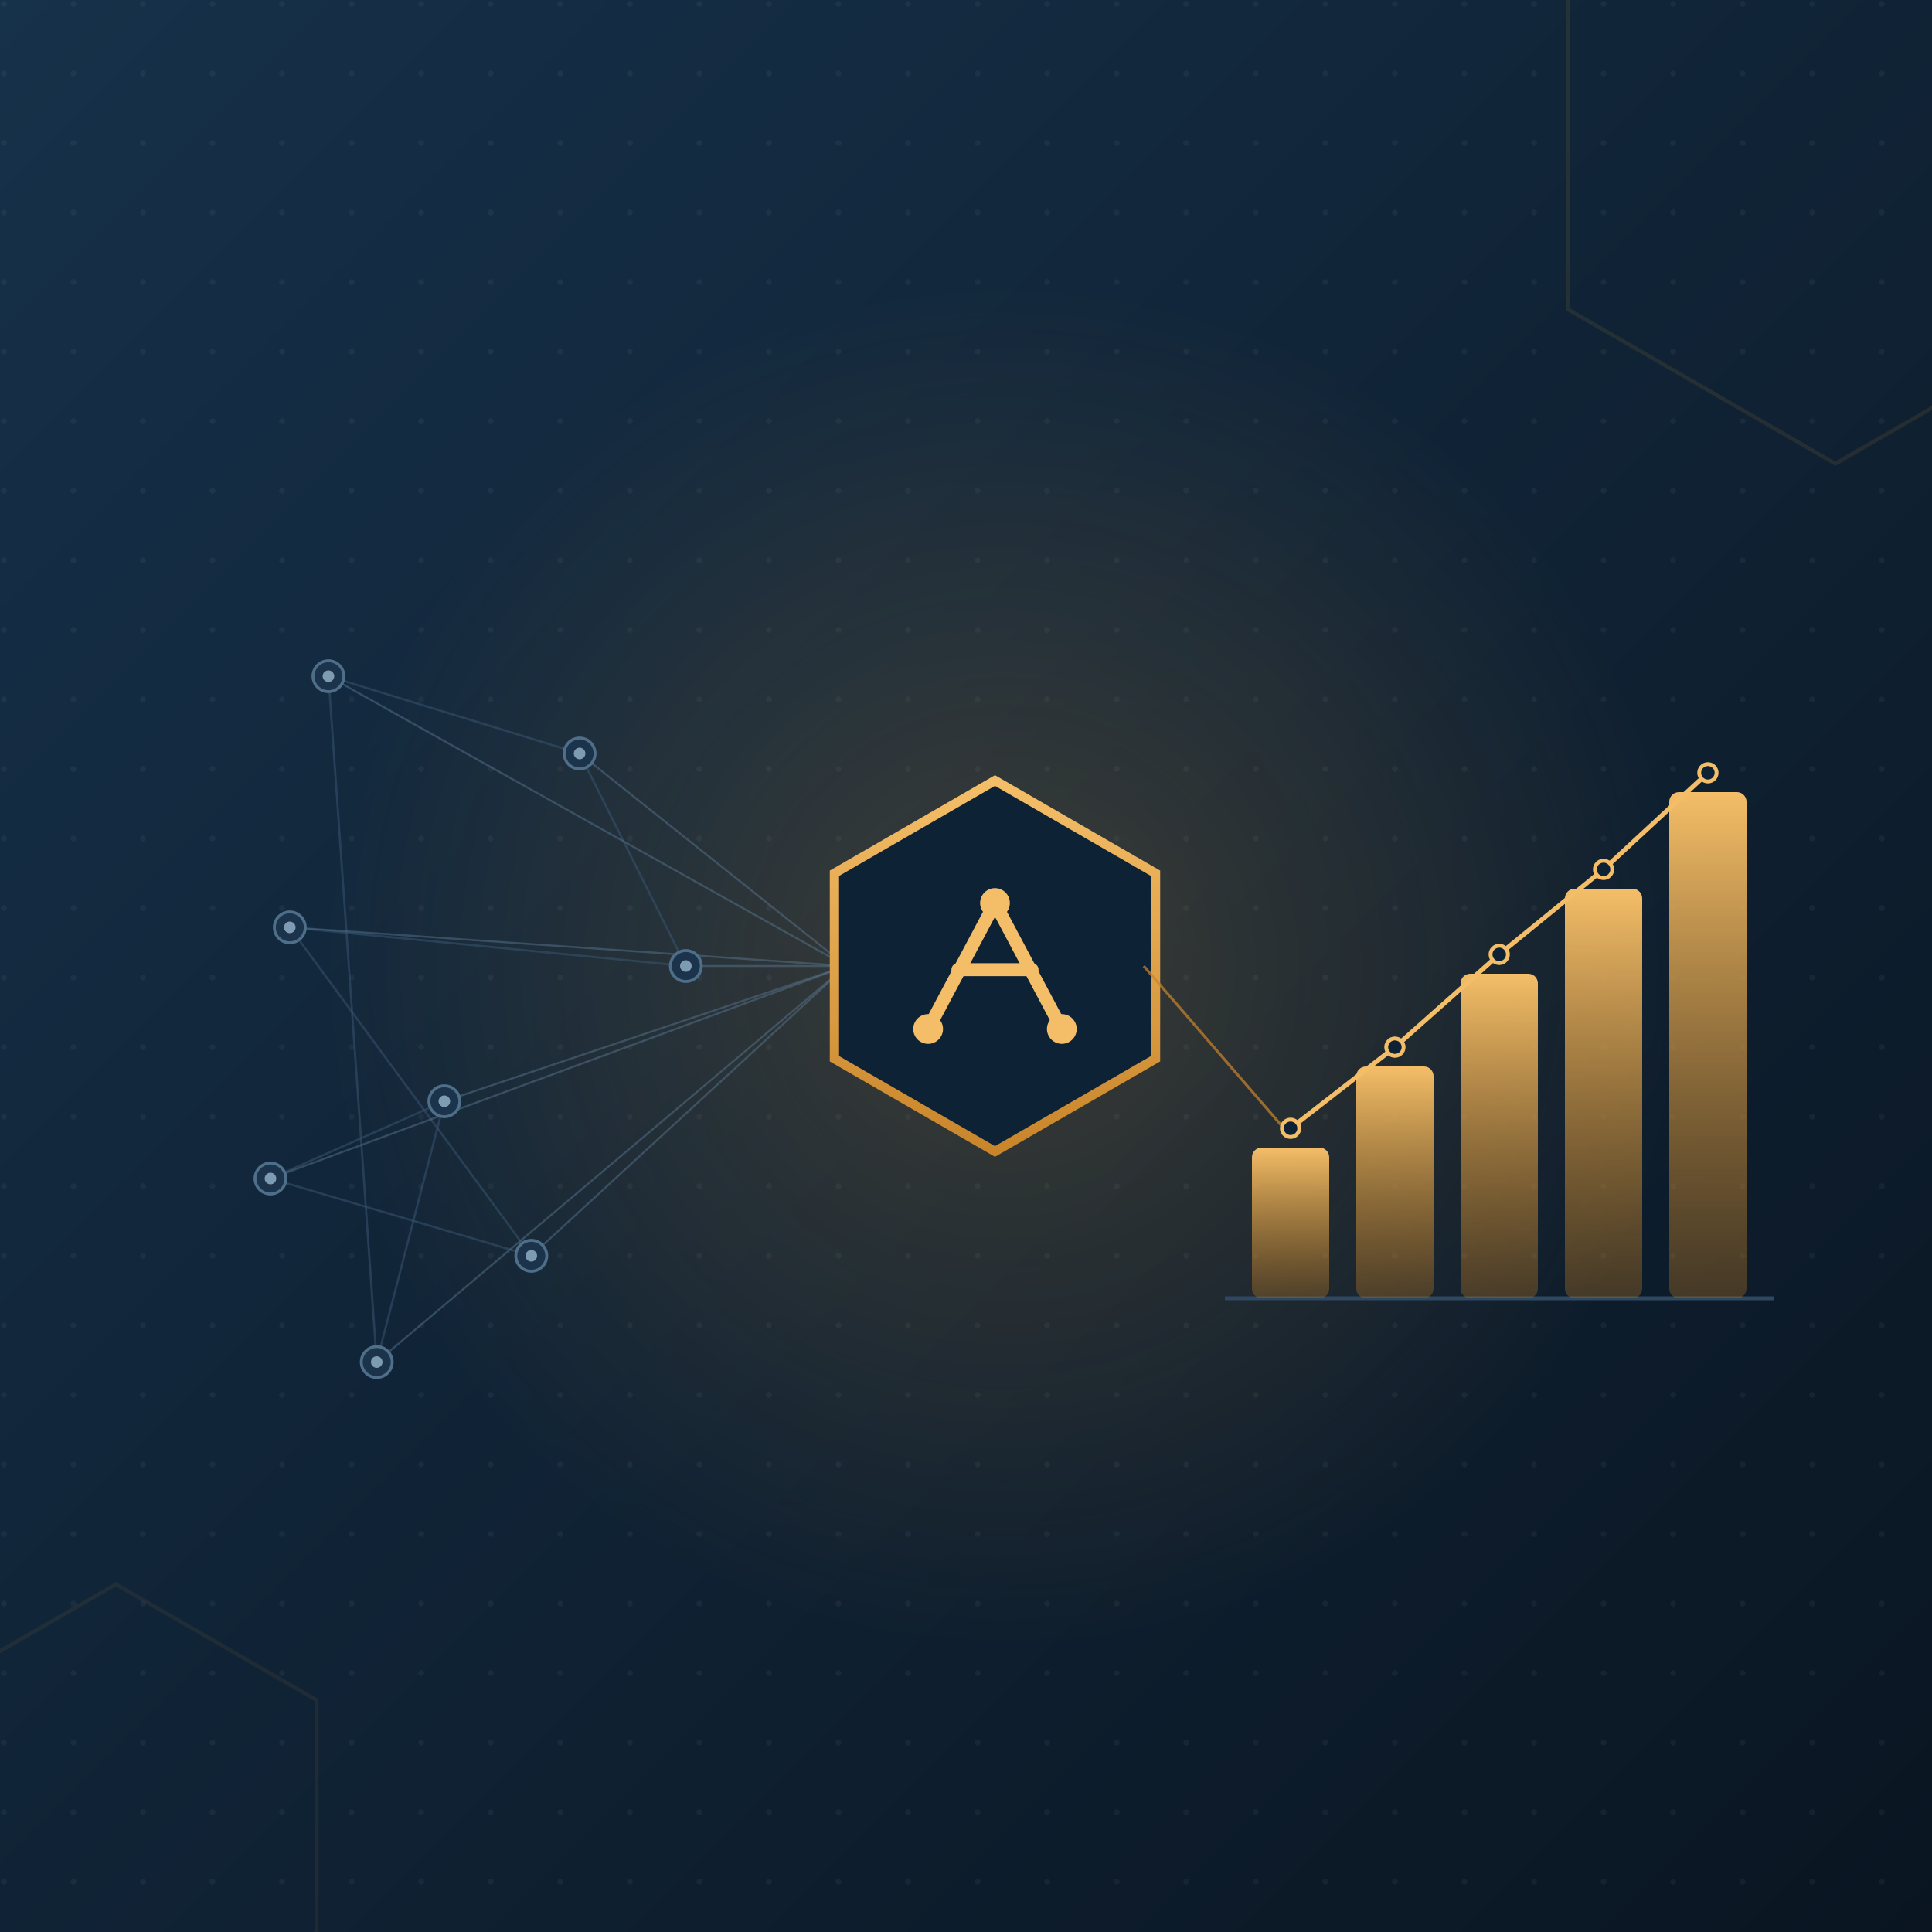
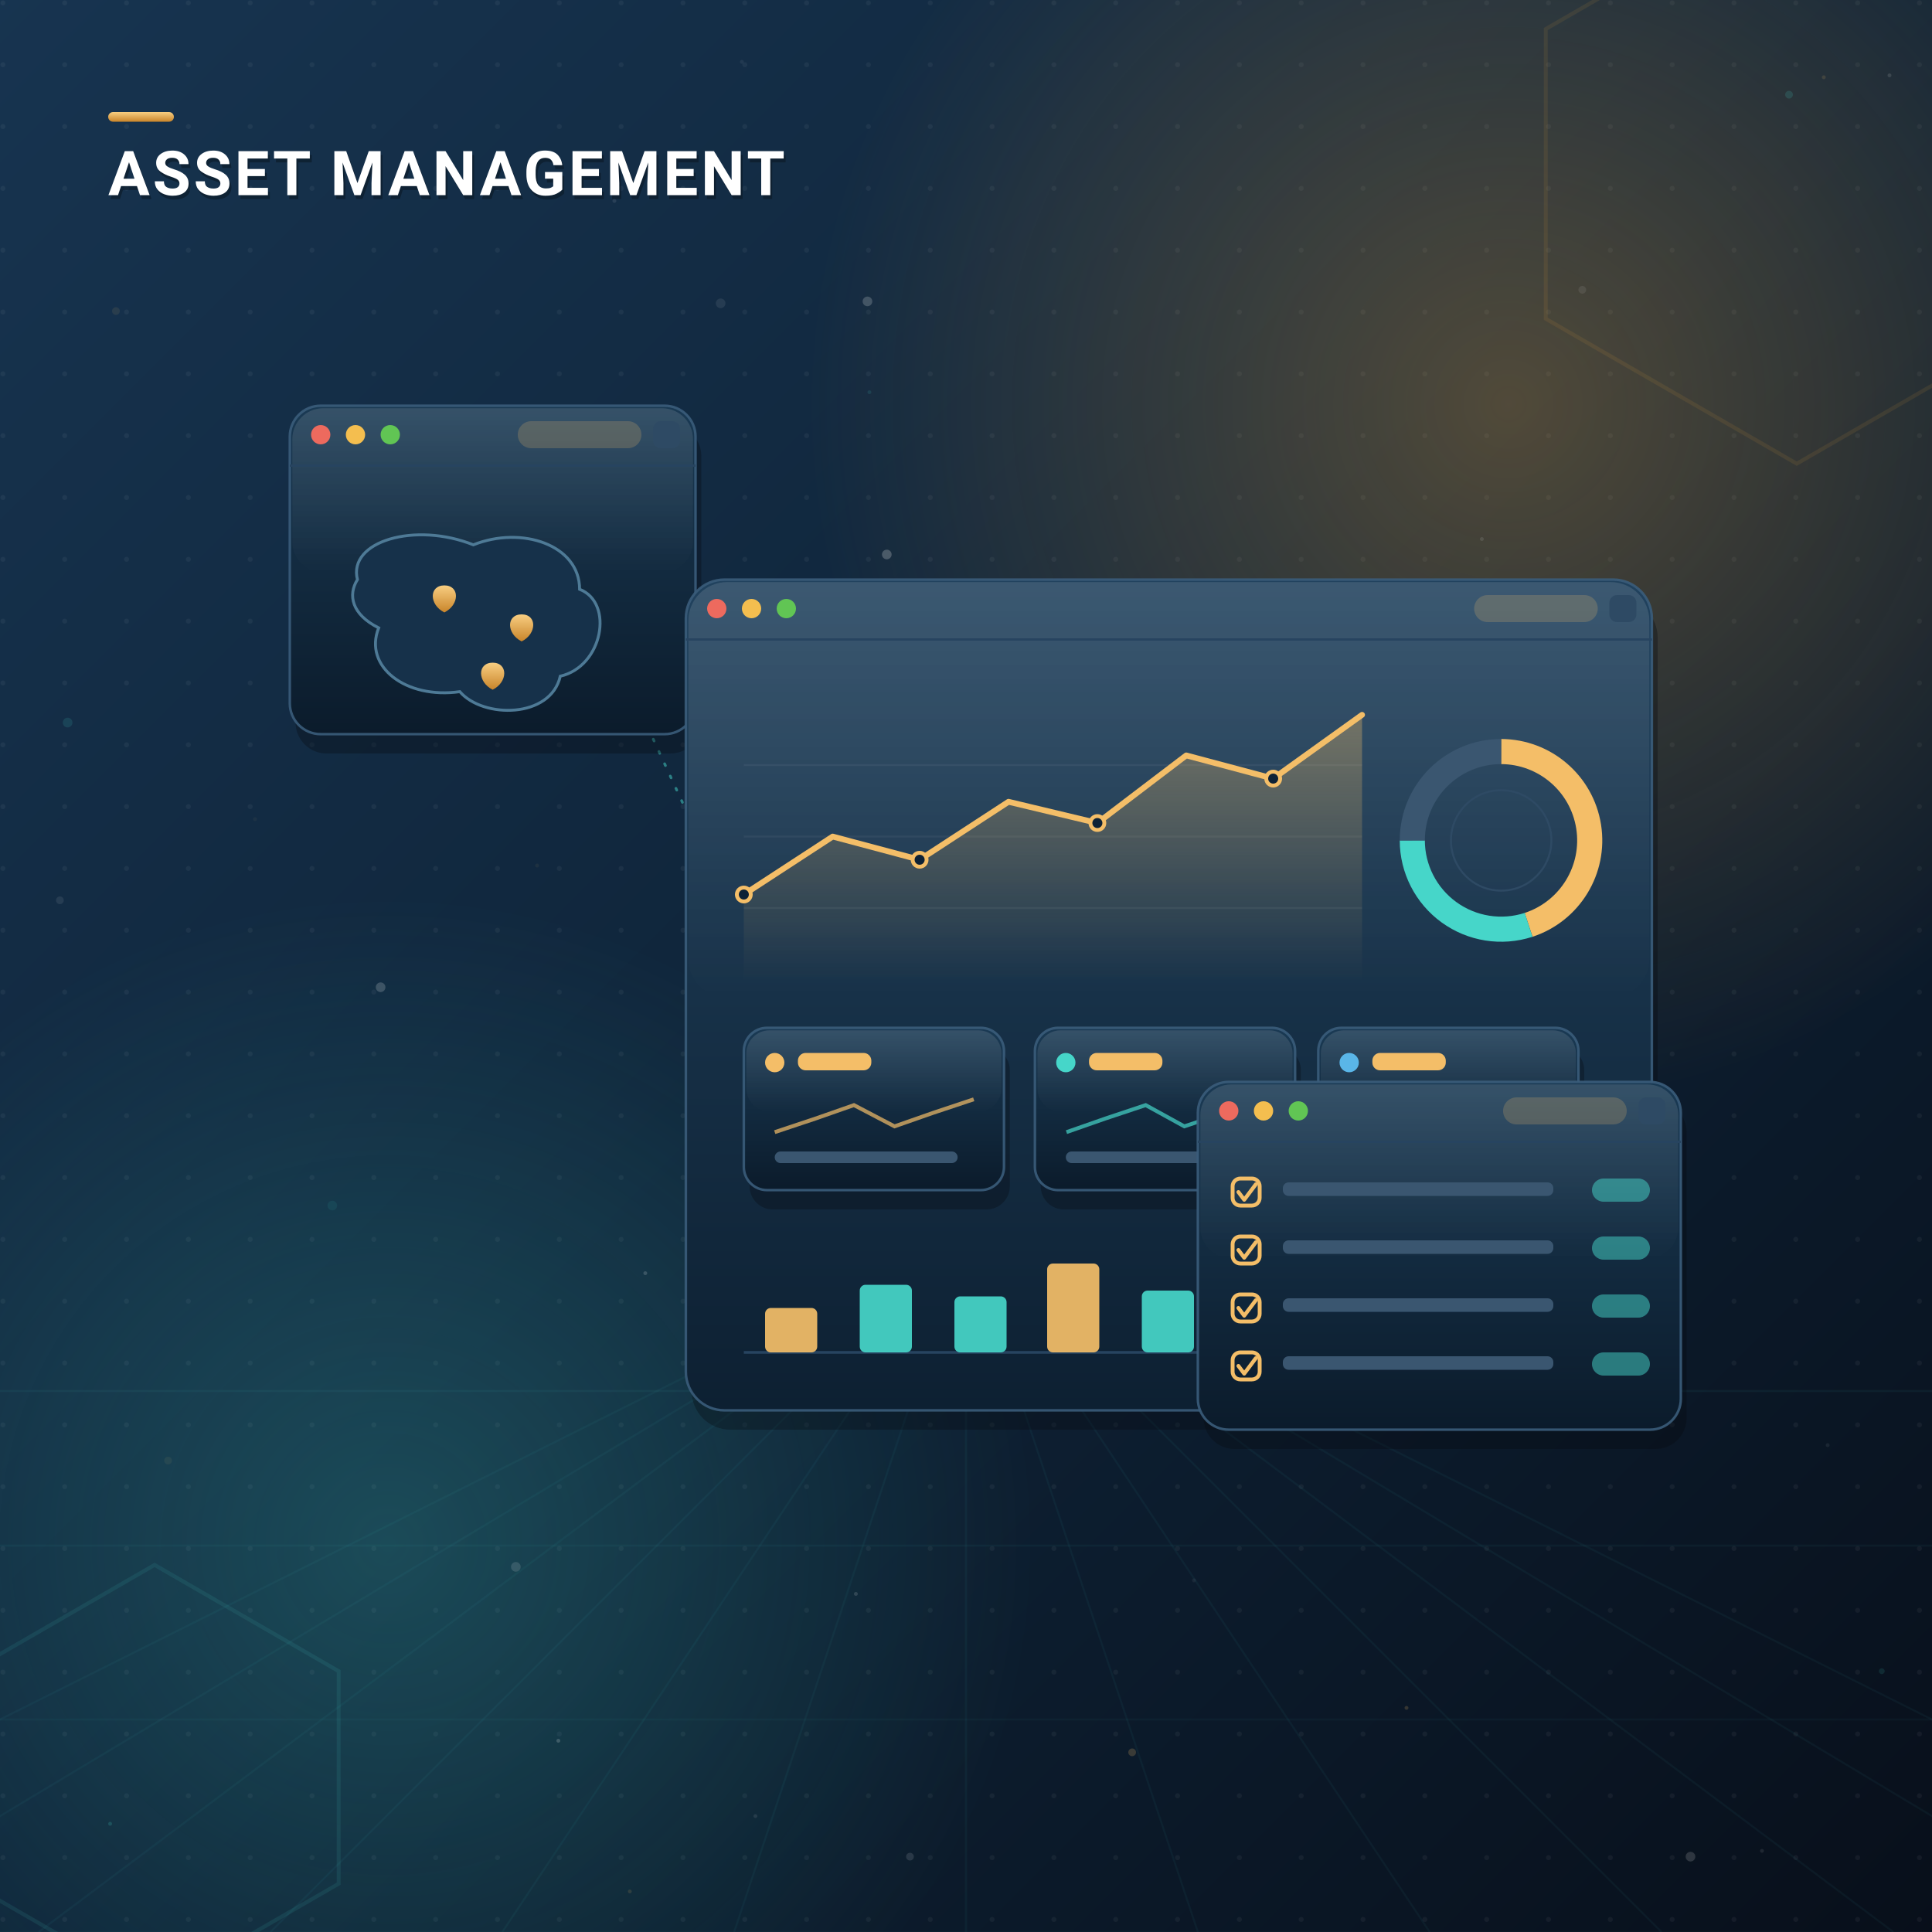
<svg xmlns="http://www.w3.org/2000/svg" viewBox="0 0 1000 1000">
  <defs>
    <linearGradient id="bg" x1="0" y1="0" x2="1" y2="1">
-       <stop offset="0" stop-color="#16314A" />
-       <stop offset="1" stop-color="#0A1521" />
-     </linearGradient>
-     <radialGradient id="glow" cx="0.5" cy="0.5" r="0.5">
-       <stop offset="0" stop-color="#E9A23B" stop-opacity="0.20" />
+       <stop offset="0" stop-color="#173450" />
+       <stop offset="0.55" stop-color="#0E2236" />
+       <stop offset="1" stop-color="#080F1A" />
+     </linearGradient>
+     <linearGradient id="gold" x1="0" y1="0" x2="0" y2="1">
+       <stop offset="0" stop-color="#F8CE82" />
+       <stop offset="1" stop-color="#C9852A" />
+     </linearGradient>
+     <linearGradient id="teal" x1="0" y1="0" x2="0" y2="1">
+       <stop offset="0" stop-color="#6FE6DA" />
+       <stop offset="1" stop-color="#2C9D93" />
+     </linearGradient>
+     <linearGradient id="glass" x1="0" y1="0" x2="0" y2="1">
+       <stop offset="0" stop-color="#21425E" />
+       <stop offset="1" stop-color="#0D2032" />
+     </linearGradient>
+     <linearGradient id="glass2" x1="0" y1="0" x2="0" y2="1">
+       <stop offset="0" stop-color="#1A3A54" />
+       <stop offset="1" stop-color="#0B1B2B" />
+     </linearGradient>
+     <linearGradient id="sheen" x1="0" y1="0" x2="0" y2="1">
+       <stop offset="0" stop-color="#FFFFFF" stop-opacity="0.12" />
+       <stop offset="1" stop-color="#FFFFFF" stop-opacity="0" />
+     </linearGradient>
+     <linearGradient id="goldArea" x1="0" y1="0" x2="0" y2="1">
+       <stop offset="0" stop-color="#F4BE68" stop-opacity="0.34" />
+       <stop offset="1" stop-color="#F4BE68" stop-opacity="0" />
+     </linearGradient>
+     <linearGradient id="tealArea" x1="0" y1="0" x2="0" y2="1">
+       <stop offset="0" stop-color="#46D6C9" stop-opacity="0.30" />
+       <stop offset="1" stop-color="#46D6C9" stop-opacity="0" />
+     </linearGradient>
+     <radialGradient id="glowGold" cx="0.5" cy="0.5" r="0.5">
+       <stop offset="0" stop-color="#E9A23B" stop-opacity="0.30" />
      <stop offset="1" stop-color="#E9A23B" stop-opacity="0" />
    </radialGradient>
-     <linearGradient id="gold" x1="0" y1="0" x2="0" y2="1">
-       <stop offset="0" stop-color="#F4BE68" />
-       <stop offset="1" stop-color="#C9852A" />
-     </linearGradient>
-     <linearGradient id="bar" x1="0" y1="1" x2="0" y2="0">
-       <stop offset="0" stop-color="#B9772094" stop-opacity="0.55" />
-       <stop offset="1" stop-color="#F4BE68" />
-     </linearGradient>
-     <linearGradient id="panel" x1="0" y1="0" x2="0" y2="1">
-       <stop offset="0" stop-color="#143049" />
-       <stop offset="1" stop-color="#0C1D2E" />
-     </linearGradient>
-     <pattern id="dots" width="36" height="36" patternUnits="userSpaceOnUse">
-       <circle cx="2" cy="2" r="1.5" fill="#FFFFFF" opacity="0.045" />
+     <radialGradient id="glowTeal" cx="0.5" cy="0.5" r="0.5">
+       <stop offset="0" stop-color="#46D6C9" stop-opacity="0.22" />
+       <stop offset="1" stop-color="#46D6C9" stop-opacity="0" />
+     </radialGradient>
+     <pattern id="dots" width="32" height="32" patternUnits="userSpaceOnUse">
+       <circle cx="1.5" cy="1.5" r="1.3" fill="#FFFFFF" opacity="0.05" />
    </pattern>
  </defs>
  <rect width="1000" height="1000" fill="url(#bg)" />
  <rect width="1000" height="1000" fill="url(#dots)" />
-   <path d="M950.0 240.0 L811.4 160.0 L811.4 -0.0 L950.0 -80.0 L1088.6 -0.0 L1088.6 160.0 Z" fill="none" stroke="#E9A23B" stroke-opacity="0.10" stroke-width="2" />
-   <path d="M60.0 1060.0 L-43.9 1000.0 L-43.9 880.0 L60.0 820.0 L163.9 880.0 L163.9 1000.0 Z" fill="none" stroke="#E9A23B" stroke-opacity="0.07" stroke-width="2" />
-   <circle cx="520" cy="500" r="350" fill="url(#glow)" />
-   <line x1="170" y1="350" x2="300" y2="390" stroke="#36546F" stroke-width="1.1" opacity="0.55" />
-   <line x1="150" y1="480" x2="275" y2="650" stroke="#36546F" stroke-width="1.1" opacity="0.55" />
-   <line x1="230" y1="570" x2="195" y2="705" stroke="#36546F" stroke-width="1.1" opacity="0.55" />
-   <line x1="300" y1="390" x2="355" y2="500" stroke="#36546F" stroke-width="1.1" opacity="0.55" />
-   <line x1="275" y1="650" x2="140" y2="610" stroke="#36546F" stroke-width="1.1" opacity="0.55" />
-   <line x1="195" y1="705" x2="170" y2="350" stroke="#36546F" stroke-width="1.1" opacity="0.55" />
-   <line x1="355" y1="500" x2="150" y2="480" stroke="#36546F" stroke-width="1.1" opacity="0.55" />
-   <line x1="140" y1="610" x2="230" y2="570" stroke="#36546F" stroke-width="1.1" opacity="0.55" />
-   <line x1="170" y1="350" x2="438" y2="500" stroke="#5C7A95" stroke-width="1" opacity="0.45" />
-   <line x1="150" y1="480" x2="438" y2="500" stroke="#5C7A95" stroke-width="1" opacity="0.45" />
-   <line x1="230" y1="570" x2="438" y2="500" stroke="#5C7A95" stroke-width="1" opacity="0.45" />
-   <line x1="300" y1="390" x2="438" y2="500" stroke="#5C7A95" stroke-width="1" opacity="0.45" />
-   <line x1="275" y1="650" x2="438" y2="500" stroke="#5C7A95" stroke-width="1" opacity="0.45" />
-   <line x1="195" y1="705" x2="438" y2="500" stroke="#5C7A95" stroke-width="1" opacity="0.45" />
-   <line x1="355" y1="500" x2="438" y2="500" stroke="#5C7A95" stroke-width="1" opacity="0.45" />
-   <line x1="140" y1="610" x2="438" y2="500" stroke="#5C7A95" stroke-width="1" opacity="0.45" />
-   <circle cx="170" cy="350" r="8" fill="#1C344B" stroke="#4E6E89" stroke-width="1.5" />
-   <circle cx="170" cy="350" r="3" fill="#7E9BB4" />
-   <circle cx="150" cy="480" r="8" fill="#1C344B" stroke="#4E6E89" stroke-width="1.5" />
-   <circle cx="150" cy="480" r="3" fill="#7E9BB4" />
-   <circle cx="230" cy="570" r="8" fill="#1C344B" stroke="#4E6E89" stroke-width="1.5" />
-   <circle cx="230" cy="570" r="3" fill="#7E9BB4" />
-   <circle cx="300" cy="390" r="8" fill="#1C344B" stroke="#4E6E89" stroke-width="1.5" />
-   <circle cx="300" cy="390" r="3" fill="#7E9BB4" />
-   <circle cx="275" cy="650" r="8" fill="#1C344B" stroke="#4E6E89" stroke-width="1.5" />
-   <circle cx="275" cy="650" r="3" fill="#7E9BB4" />
-   <circle cx="195" cy="705" r="8" fill="#1C344B" stroke="#4E6E89" stroke-width="1.5" />
-   <circle cx="195" cy="705" r="3" fill="#7E9BB4" />
-   <circle cx="355" cy="500" r="8" fill="#1C344B" stroke="#4E6E89" stroke-width="1.5" />
-   <circle cx="355" cy="500" r="3" fill="#7E9BB4" />
-   <circle cx="140" cy="610" r="8" fill="#1C344B" stroke="#4E6E89" stroke-width="1.5" />
-   <circle cx="140" cy="610" r="3" fill="#7E9BB4" />
-   <path d="M515.0 596.0 L431.9 548.0 L431.9 452.0 L515.0 404.0 L598.1 452.0 L598.1 548.0 Z" fill="#0E2236" stroke="url(#gold)" stroke-width="4.8" />
-   <path d="M480.4 532.6 L515.0 467.4 L549.6 532.6" fill="none" stroke="#F4BE68" stroke-width="6.7" stroke-linecap="round" stroke-linejoin="round" />
-   <line x1="495.8" y1="501.9" x2="534.2" y2="501.9" stroke="#F4BE68" stroke-width="6.7" stroke-linecap="round" />
-   <circle cx="515.0" cy="467.4" r="7.7" fill="#F4BE68" />
-   <circle cx="480.4" cy="532.6" r="7.7" fill="#F4BE68" />
-   <circle cx="549.6" cy="532.6" r="7.7" fill="#F4BE68" />
-   <line x1="634" y1="672" x2="918" y2="672" stroke="#2E4860" stroke-width="2" />
-   <rect x="648" y="594" width="40" height="78" rx="5" fill="url(#bar)" />
-   <rect x="702" y="552" width="40" height="120" rx="5" fill="url(#bar)" />
-   <rect x="756" y="504" width="40" height="168" rx="5" fill="url(#bar)" />
-   <rect x="810" y="460" width="40" height="212" rx="5" fill="url(#bar)" />
-   <rect x="864" y="410" width="40" height="262" rx="5" fill="url(#bar)" />
-   <line x1="592" y1="500" x2="668" y2="588" stroke="#C9852A" stroke-width="1.4" opacity="0.7" />
-   <polyline points="668,584 722,542 776,494 830,450 884,400" fill="none" stroke="#F4BE68" stroke-width="2.4" stroke-linecap="round" stroke-linejoin="round" />
-   <circle cx="668" cy="584" r="4.5" fill="#0E2236" stroke="#F4BE68" stroke-width="2" />
-   <circle cx="722" cy="542" r="4.5" fill="#0E2236" stroke="#F4BE68" stroke-width="2" />
-   <circle cx="776" cy="494" r="4.5" fill="#0E2236" stroke="#F4BE68" stroke-width="2" />
-   <circle cx="830" cy="450" r="4.5" fill="#0E2236" stroke="#F4BE68" stroke-width="2" />
-   <circle cx="884" cy="400" r="4.5" fill="#0E2236" stroke="#F4BE68" stroke-width="2" />
+   <line x1="500" y1="640" x2="-220" y2="1000" stroke="#46D6C9" stroke-opacity="0.05" stroke-width="1" />
+   <line x1="500" y1="640" x2="-100" y2="1000" stroke="#46D6C9" stroke-opacity="0.05" stroke-width="1" />
+   <line x1="500" y1="640" x2="20" y2="1000" stroke="#46D6C9" stroke-opacity="0.05" stroke-width="1" />
+   <line x1="500" y1="640" x2="140" y2="1000" stroke="#46D6C9" stroke-opacity="0.05" stroke-width="1" />
+   <line x1="500" y1="640" x2="260" y2="1000" stroke="#46D6C9" stroke-opacity="0.05" stroke-width="1" />
+   <line x1="500" y1="640" x2="380" y2="1000" stroke="#46D6C9" stroke-opacity="0.05" stroke-width="1" />
+   <line x1="500" y1="640" x2="500" y2="1000" stroke="#46D6C9" stroke-opacity="0.05" stroke-width="1" />
+   <line x1="500" y1="640" x2="620" y2="1000" stroke="#46D6C9" stroke-opacity="0.05" stroke-width="1" />
+   <line x1="500" y1="640" x2="740" y2="1000" stroke="#46D6C9" stroke-opacity="0.05" stroke-width="1" />
+   <line x1="500" y1="640" x2="860" y2="1000" stroke="#46D6C9" stroke-opacity="0.05" stroke-width="1" />
+   <line x1="500" y1="640" x2="980" y2="1000" stroke="#46D6C9" stroke-opacity="0.05" stroke-width="1" />
+   <line x1="500" y1="640" x2="1100" y2="1000" stroke="#46D6C9" stroke-opacity="0.05" stroke-width="1" />
+   <line x1="500" y1="640" x2="1220" y2="1000" stroke="#46D6C9" stroke-opacity="0.05" stroke-width="1" />
+   <line x1="0" y1="720" x2="1000" y2="720" stroke="#46D6C9" stroke-opacity="0.06" stroke-width="1" />
+   <line x1="0" y1="800" x2="1000" y2="800" stroke="#46D6C9" stroke-opacity="0.05" stroke-width="1" />
+   <line x1="0" y1="890" x2="1000" y2="890" stroke="#46D6C9" stroke-opacity="0.04" stroke-width="1" />
+   <line x1="0" y1="1000" x2="1000" y2="1000" stroke="#46D6C9" stroke-opacity="0.03" stroke-width="1" />
+   <path d="M930.0 240.0 L800.1 165.0 L800.1 15.0 L930.0 -60.0 L1059.9 15.0 L1059.9 165.0 Z" fill="none" stroke="#E9A23B" stroke-opacity="0.10" stroke-width="2" />
+   <path d="M80.0 1030.0 L-15.3 975.0 L-15.3 865.0 L80.0 810.0 L175.3 865.0 L175.3 975.0 Z" fill="none" stroke="#46D6C9" stroke-opacity="0.10" stroke-width="2" />
+   <circle cx="780" cy="210" r="360" fill="url(#glowGold)" />
+   <circle cx="200" cy="800" r="340" fill="url(#glowTeal)" />
+   <circle cx="454" cy="557" r="2" fill="#FFFFFF" opacity="0.13" />
+   <circle cx="197" cy="511" r="2.5" fill="#FFFFFF" opacity="0.18" />
+   <circle cx="449" cy="156" r="2.5" fill="#FFFFFF" opacity="0.19" />
+   <circle cx="592" cy="400" r="2" fill="#FFFFFF" opacity="0.16" />
+   <circle cx="618" cy="818" r="1" fill="#FFFFFF" opacity="0.06" />
+   <circle cx="864" cy="596" r="2" fill="#FFFFFF" opacity="0.11" />
+   <circle cx="518" cy="635" r="2" fill="#FFFFFF" opacity="0.05" />
+   <circle cx="459" cy="287" r="2.5" fill="#FFFFFF" opacity="0.22" />
+   <circle cx="699" cy="323" r="1" fill="#FFFFFF" opacity="0.14" />
+   <circle cx="87" cy="756" r="2" fill="#F4BE68" opacity="0.07" />
+   <circle cx="391" cy="940" r="1" fill="#FFFFFF" opacity="0.09" />
+   <circle cx="471" cy="961" r="2" fill="#FFFFFF" opacity="0.12" />
+   <circle cx="767" cy="279" r="1" fill="#FFFFFF" opacity="0.10" />
+   <circle cx="946" cy="748" r="1" fill="#FFFFFF" opacity="0.07" />
+   <circle cx="31" cy="466" r="2" fill="#FFFFFF" opacity="0.08" />
+   <circle cx="450" cy="203" r="1" fill="#46D6C9" opacity="0.12" />
+   <circle cx="132" cy="424" r="1" fill="#F4BE68" opacity="0.05" />
+   <circle cx="978" cy="39" r="1" fill="#FFFFFF" opacity="0.12" />
+   <circle cx="60" cy="161" r="2" fill="#F4BE68" opacity="0.09" />
+   <circle cx="817" cy="391" r="1" fill="#FFFFFF" opacity="0.07" />
+   <circle cx="35" cy="374" r="2.5" fill="#46D6C9" opacity="0.13" />
+   <circle cx="819" cy="150" r="2" fill="#FFFFFF" opacity="0.08" />
+   <circle cx="318" cy="239" r="2.5" fill="#FFFFFF" opacity="0.09" />
+   <circle cx="172" cy="624" r="2.5" fill="#46D6C9" opacity="0.08" />
+   <circle cx="867" cy="599" r="2" fill="#FFFFFF" opacity="0.06" />
+   <circle cx="57" cy="944" r="1" fill="#46D6C9" opacity="0.18" />
+   <circle cx="267" cy="811" r="2.5" fill="#FFFFFF" opacity="0.13" />
+   <circle cx="912" cy="958" r="1" fill="#FFFFFF" opacity="0.09" />
+   <circle cx="289" cy="901" r="1" fill="#FFFFFF" opacity="0.18" />
+   <circle cx="278" cy="448" r="1" fill="#F4BE68" opacity="0.06" />
+   <circle cx="374" cy="569" r="1" fill="#FFFFFF" opacity="0.07" />
+   <circle cx="875" cy="961" r="2.5" fill="#FFFFFF" opacity="0.15" />
+   <circle cx="586" cy="907" r="2" fill="#F4BE68" opacity="0.20" />
+   <circle cx="944" cy="40" r="1" fill="#F4BE68" opacity="0.13" />
+   <circle cx="326" cy="979" r="1" fill="#F4BE68" opacity="0.13" />
+   <circle cx="728" cy="884" r="1" fill="#F4BE68" opacity="0.18" />
+   <circle cx="358" cy="678" r="1" fill="#46D6C9" opacity="0.20" />
+   <circle cx="926" cy="49" r="2" fill="#46D6C9" opacity="0.15" />
+   <circle cx="384" cy="32" r="1" fill="#FFFFFF" opacity="0.06" />
+   <circle cx="974" cy="865" r="1.5" fill="#46D6C9" opacity="0.12" />
+   <circle cx="443" cy="825" r="1" fill="#FFFFFF" opacity="0.14" />
+   <circle cx="318" cy="104" r="1" fill="#FFFFFF" opacity="0.09" />
+   <circle cx="497" cy="610" r="2" fill="#FFFFFF" opacity="0.09" />
+   <circle cx="373" cy="157" r="2.5" fill="#FFFFFF" opacity="0.08" />
+   <circle cx="744" cy="349" r="2" fill="#FFFFFF" opacity="0.13" />
+   <circle cx="334" cy="659" r="1" fill="#FFFFFF" opacity="0.16" />
+   <line x1="300" y1="300" x2="360" y2="430" stroke="#46D6C9" stroke-width="1.4" opacity="0.5" stroke-dasharray="1 6" stroke-linecap="round" />
+   <line x1="760" y1="720" x2="640" y2="600" stroke="#F4BE68" stroke-width="1.4" opacity="0.5" stroke-dasharray="1 6" stroke-linecap="round" />
+   <rect x="153" y="220" width="210" height="170" rx="16" fill="#05090F" opacity="0.33" />
+   <rect x="150" y="210" width="210" height="170" rx="16" fill="url(#glass2)" stroke="#36567400" stroke-opacity="0" />
+   <rect x="150" y="210" width="210" height="170" rx="16" fill="none" stroke="#3A5C7A" stroke-width="1.3" opacity="0.9" />
+   <rect x="151.3" y="211.3" width="207.4" height="85" rx="16" fill="url(#sheen)" />
+   <circle cx="166" cy="225" r="5" fill="#ED6A5E" />
+   <circle cx="184" cy="225" r="5" fill="#F4BE4F" />
+   <circle cx="202" cy="225" r="5" fill="#61C554" />
+   <rect x="268" y="218" width="64" height="14" rx="7" fill="#F4BE68" opacity="0.20" />
+   <rect x="338" y="218" width="14" height="14" rx="4" fill="#2E4A64" />
+   <line x1="150" y1="241" x2="360" y2="241" stroke="#274460" stroke-width="1.2" />
+   <path d="M185 300 C180 280 215 270 245 282 C270 272 300 282 300 305 C318 312 312 345 290 350 C285 372 250 372 238 358 C210 362 188 345 196 325 C182 318 180 308 185 300 Z" fill="#16314A" stroke="#4E7A96" stroke-width="1.5" />
+   <path d="M230 303 C222 303 222 313 230 317 C238 313 238 303 230 303 Z" fill="url(#gold)" />
+   <path d="M270 318 C262 318 262 328 270 332 C278 328 278 318 270 318 Z" fill="url(#gold)" />
+   <path d="M255 343 C247 343 247 353 255 357 C263 353 263 343 255 343 Z" fill="url(#gold)" />
+   <rect x="358" y="310" width="500" height="430" rx="20" fill="#05090F" opacity="0.33" />
+   <rect x="355" y="300" width="500" height="430" rx="20" fill="url(#glass)" stroke="#36567400" stroke-opacity="0" />
+   <rect x="355" y="300" width="500" height="430" rx="20" fill="none" stroke="#3A5C7A" stroke-width="1.3" opacity="0.9" />
+   <rect x="356.3" y="301.3" width="497.4" height="215" rx="20" fill="url(#sheen)" />
+   <circle cx="371" cy="315" r="5" fill="#ED6A5E" />
+   <circle cx="389" cy="315" r="5" fill="#F4BE4F" />
+   <circle cx="407" cy="315" r="5" fill="#61C554" />
+   <rect x="763" y="308" width="64" height="14" rx="7" fill="#F4BE68" opacity="0.20" />
+   <rect x="833" y="308" width="14" height="14" rx="4" fill="#2E4A64" />
+   <line x1="355" y1="331" x2="855" y2="331" stroke="#274460" stroke-width="1.2" />
+   <line x1="385" y1="396" x2="705" y2="396" stroke="#FFFFFF" stroke-opacity="0.05" stroke-width="1" />
+   <line x1="385" y1="433" x2="705" y2="433" stroke="#FFFFFF" stroke-opacity="0.05" stroke-width="1" />
+   <line x1="385" y1="470" x2="705" y2="470" stroke="#FFFFFF" stroke-opacity="0.05" stroke-width="1" />
+   <path d="M385 508 L385 463 L431 433 L476 445 L522 415 L568 426 L614 391 L659 403 L705 370 L705 508 Z" fill="url(#goldArea)" />
+   <polyline points="385,463 431,433 476,445 522,415 568,426 614,391 659,403 705,370" fill="none" stroke="#F4BE68" stroke-width="3" stroke-linecap="round" stroke-linejoin="round" />
+   <circle cx="385" cy="463" r="3.6" fill="#0E2236" stroke="#F4BE68" stroke-width="2" />
+   <circle cx="476" cy="445" r="3.6" fill="#0E2236" stroke="#F4BE68" stroke-width="2" />
+   <circle cx="568" cy="426" r="3.6" fill="#0E2236" stroke="#F4BE68" stroke-width="2" />
+   <circle cx="659" cy="403" r="3.6" fill="#0E2236" stroke="#F4BE68" stroke-width="2" />
+   <path d="M777.0 389.0 A46 46 0 0 1 791.2 478.7" fill="none" stroke="#F4BE68" stroke-width="13" stroke-linecap="butt" />
+   <path d="M791.2 478.7 A46 46 0 0 1 731.0 435.0" fill="none" stroke="#46D6C9" stroke-width="13" stroke-linecap="butt" />
+   <path d="M731.0 435.0 A46 46 0 0 1 777.0 389.0" fill="none" stroke="#3A5670" stroke-width="13" stroke-linecap="butt" />
+   <circle cx="777" cy="435" r="26" fill="none" stroke="#2E4A64" stroke-width="1" />
+   <rect x="388.0" y="542" width="134.667" height="84" rx="12" fill="#05090F" opacity="0.33" />
+   <rect x="385.0" y="532" width="134.667" height="84" rx="12" fill="url(#glass2)" stroke="#36567400" stroke-opacity="0" />
+   <rect x="385.0" y="532" width="134.667" height="84" rx="12" fill="none" stroke="#3A5C7A" stroke-width="1.3" opacity="0.9" />
+   <rect x="386.3" y="533.3" width="132.067" height="42" rx="12" fill="url(#sheen)" />
+   <circle cx="401.0" cy="550" r="5" fill="#F4BE68" />
+   <rect x="413.0" y="545" width="38" height="9" rx="4" fill="#F4BE68" />
+   <rect x="401.0" y="596" width="94.667" height="6" rx="3" fill="#3A5670" />
+   <polyline points="401,586 422,579 442,572 463,583 483,576 504,569" fill="none" stroke="#F4BE68" stroke-width="2" opacity="0.7" />
+   <rect x="538.667" y="542" width="134.667" height="84" rx="12" fill="#05090F" opacity="0.33" />
+   <rect x="535.667" y="532" width="134.667" height="84" rx="12" fill="url(#glass2)" stroke="#36567400" stroke-opacity="0" />
+   <rect x="535.667" y="532" width="134.667" height="84" rx="12" fill="none" stroke="#3A5C7A" stroke-width="1.3" opacity="0.9" />
+   <rect x="536.967" y="533.3" width="132.067" height="42" rx="12" fill="url(#sheen)" />
+   <circle cx="551.667" cy="550" r="5" fill="#46D6C9" />
+   <rect x="563.667" y="545" width="38" height="9" rx="4" fill="#F4BE68" />
+   <rect x="551.667" y="596" width="94.667" height="6" rx="3" fill="#3A5670" />
+   <polyline points="552,586 572,579 593,572 613,583 634,576 654,569" fill="none" stroke="#46D6C9" stroke-width="2" opacity="0.7" />
+   <rect x="685.333" y="542" width="134.667" height="84" rx="12" fill="#05090F" opacity="0.33" />
+   <rect x="682.333" y="532" width="134.667" height="84" rx="12" fill="url(#glass2)" stroke="#36567400" stroke-opacity="0" />
+   <rect x="682.333" y="532" width="134.667" height="84" rx="12" fill="none" stroke="#3A5C7A" stroke-width="1.3" opacity="0.9" />
+   <rect x="683.633" y="533.3" width="132.067" height="42" rx="12" fill="url(#sheen)" />
+   <circle cx="698.333" cy="550" r="5" fill="#5AB6E8" />
+   <rect x="710.333" y="545" width="38" height="9" rx="4" fill="#F4BE68" />
+   <rect x="698.333" y="596" width="94.667" height="6" rx="3" fill="#3A5670" />
+   <polyline points="698,586 719,579 739,572 760,583 780,576 801,569" fill="none" stroke="#5AB6E8" stroke-width="2" opacity="0.7" />
+   <line x1="385" y1="700" x2="825" y2="700" stroke="#274460" stroke-width="1.4" />
+   <rect x="396" y="677" width="27" height="23" rx="3" fill="#F4BE68" opacity="0.92" />
+   <rect x="445" y="665" width="27" height="35" rx="3" fill="#46D6C9" opacity="0.92" />
+   <rect x="494" y="671" width="27" height="29" rx="3" fill="#46D6C9" opacity="0.92" />
+   <rect x="542" y="654" width="27" height="46" rx="3" fill="#F4BE68" opacity="0.92" />
+   <rect x="591" y="668" width="27" height="32" rx="3" fill="#46D6C9" opacity="0.92" />
+   <rect x="640" y="648" width="27" height="52" rx="3" fill="#46D6C9" opacity="0.92" />
+   <rect x="689" y="659" width="27" height="41" rx="3" fill="#F4BE68" opacity="0.92" />
+   <rect x="738" y="664" width="27" height="36" rx="3" fill="#46D6C9" opacity="0.92" />
+   <rect x="787" y="651" width="27" height="49" rx="3" fill="#46D6C9" opacity="0.92" />
+   <rect x="623" y="570" width="250" height="180" rx="16" fill="#05090F" opacity="0.33" />
+   <rect x="620" y="560" width="250" height="180" rx="16" fill="url(#glass2)" stroke="#36567400" stroke-opacity="0" />
+   <rect x="620" y="560" width="250" height="180" rx="16" fill="none" stroke="#3A5C7A" stroke-width="1.3" opacity="0.9" />
+   <rect x="621.3" y="561.3" width="247.4" height="90" rx="16" fill="url(#sheen)" />
+   <circle cx="636" cy="575" r="5" fill="#ED6A5E" />
+   <circle cx="654" cy="575" r="5" fill="#F4BE4F" />
+   <circle cx="672" cy="575" r="5" fill="#61C554" />
+   <rect x="778" y="568" width="64" height="14" rx="7" fill="#F4BE68" opacity="0.20" />
+   <rect x="848" y="568" width="14" height="14" rx="4" fill="#2E4A64" />
+   <line x1="620" y1="591" x2="870" y2="591" stroke="#274460" stroke-width="1.2" />
+   <rect x="638" y="610" width="14" height="14" rx="4" fill="none" stroke="#F4BE68" stroke-width="2" />
+   <path d="M641 617 l3 4 l6 -8" fill="none" stroke="#F4BE68" stroke-width="2" stroke-linecap="round" stroke-linejoin="round" />
+   <rect x="664" y="612" width="140" height="7" rx="3" fill="#3A5670" />
+   <rect x="824" y="610" width="30" height="12" rx="6" fill="#46D6C9" opacity="0.5" />
+   <rect x="638" y="640" width="14" height="14" rx="4" fill="none" stroke="#F4BE68" stroke-width="2" />
+   <path d="M641 647 l3 4 l6 -8" fill="none" stroke="#F4BE68" stroke-width="2" stroke-linecap="round" stroke-linejoin="round" />
+   <rect x="664" y="642" width="140" height="7" rx="3" fill="#3A5670" />
+   <rect x="824" y="640" width="30" height="12" rx="6" fill="#46D6C9" opacity="0.5" />
+   <rect x="638" y="670" width="14" height="14" rx="4" fill="none" stroke="#F4BE68" stroke-width="2" />
+   <path d="M641 677 l3 4 l6 -8" fill="none" stroke="#F4BE68" stroke-width="2" stroke-linecap="round" stroke-linejoin="round" />
+   <rect x="664" y="672" width="140" height="7" rx="3" fill="#3A5670" />
+   <rect x="824" y="670" width="30" height="12" rx="6" fill="#46D6C9" opacity="0.5" />
+   <rect x="638" y="700" width="14" height="14" rx="4" fill="none" stroke="#F4BE68" stroke-width="2" />
+   <path d="M641 707 l3 4 l6 -8" fill="none" stroke="#F4BE68" stroke-width="2" stroke-linecap="round" stroke-linejoin="round" />
+   <rect x="664" y="702" width="140" height="7" rx="3" fill="#3A5670" />
+   <rect x="824" y="700" width="30" height="12" rx="6" fill="#46D6C9" opacity="0.5" />
+   <rect x="56" y="58" width="34" height="5" rx="2.5" fill="url(#gold)" />
+   <text x="57" y="103" font-family="'Segoe UI',Roboto,'Helvetica Neue',Arial,sans-serif" font-size="32" font-weight="700" letter-spacing="1.5" fill="#0A1521" opacity="0.55">ASSET MANAGEMENT</text>
+   <text x="56" y="101" font-family="'Segoe UI',Roboto,'Helvetica Neue',Arial,sans-serif" font-size="32" font-weight="700" letter-spacing="1.5" fill="#FFFFFF">ASSET MANAGEMENT</text>
</svg>
